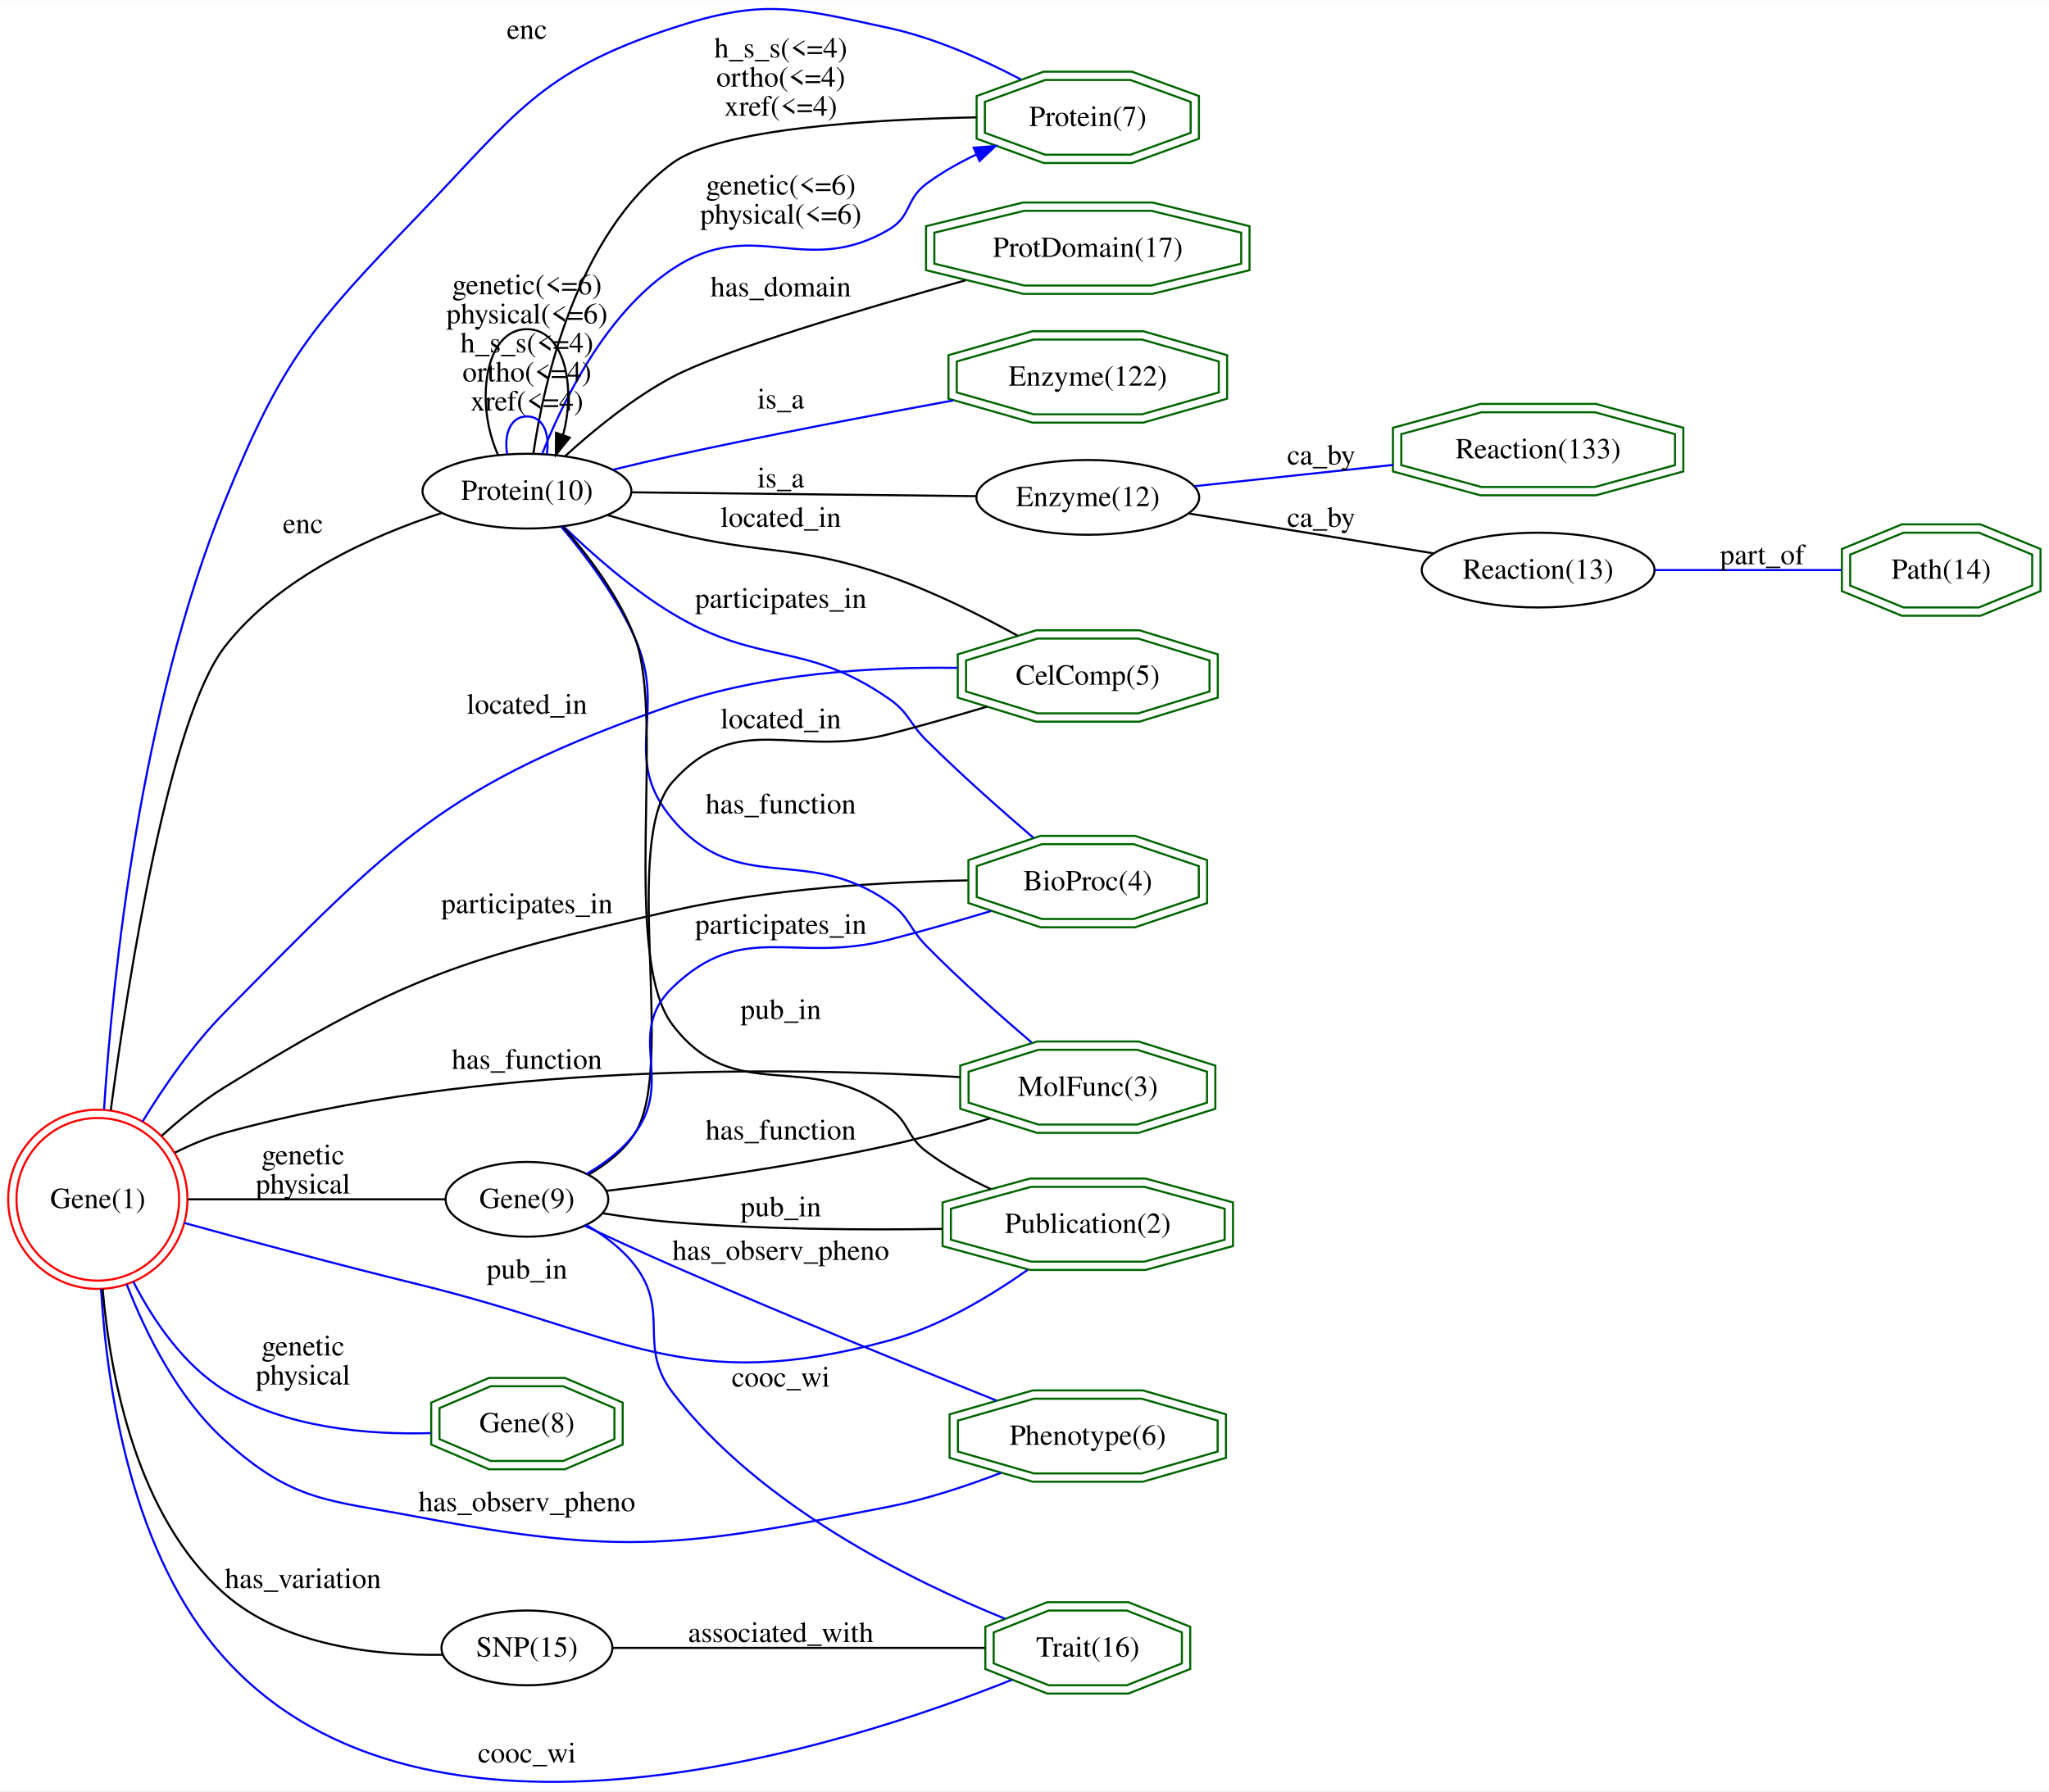
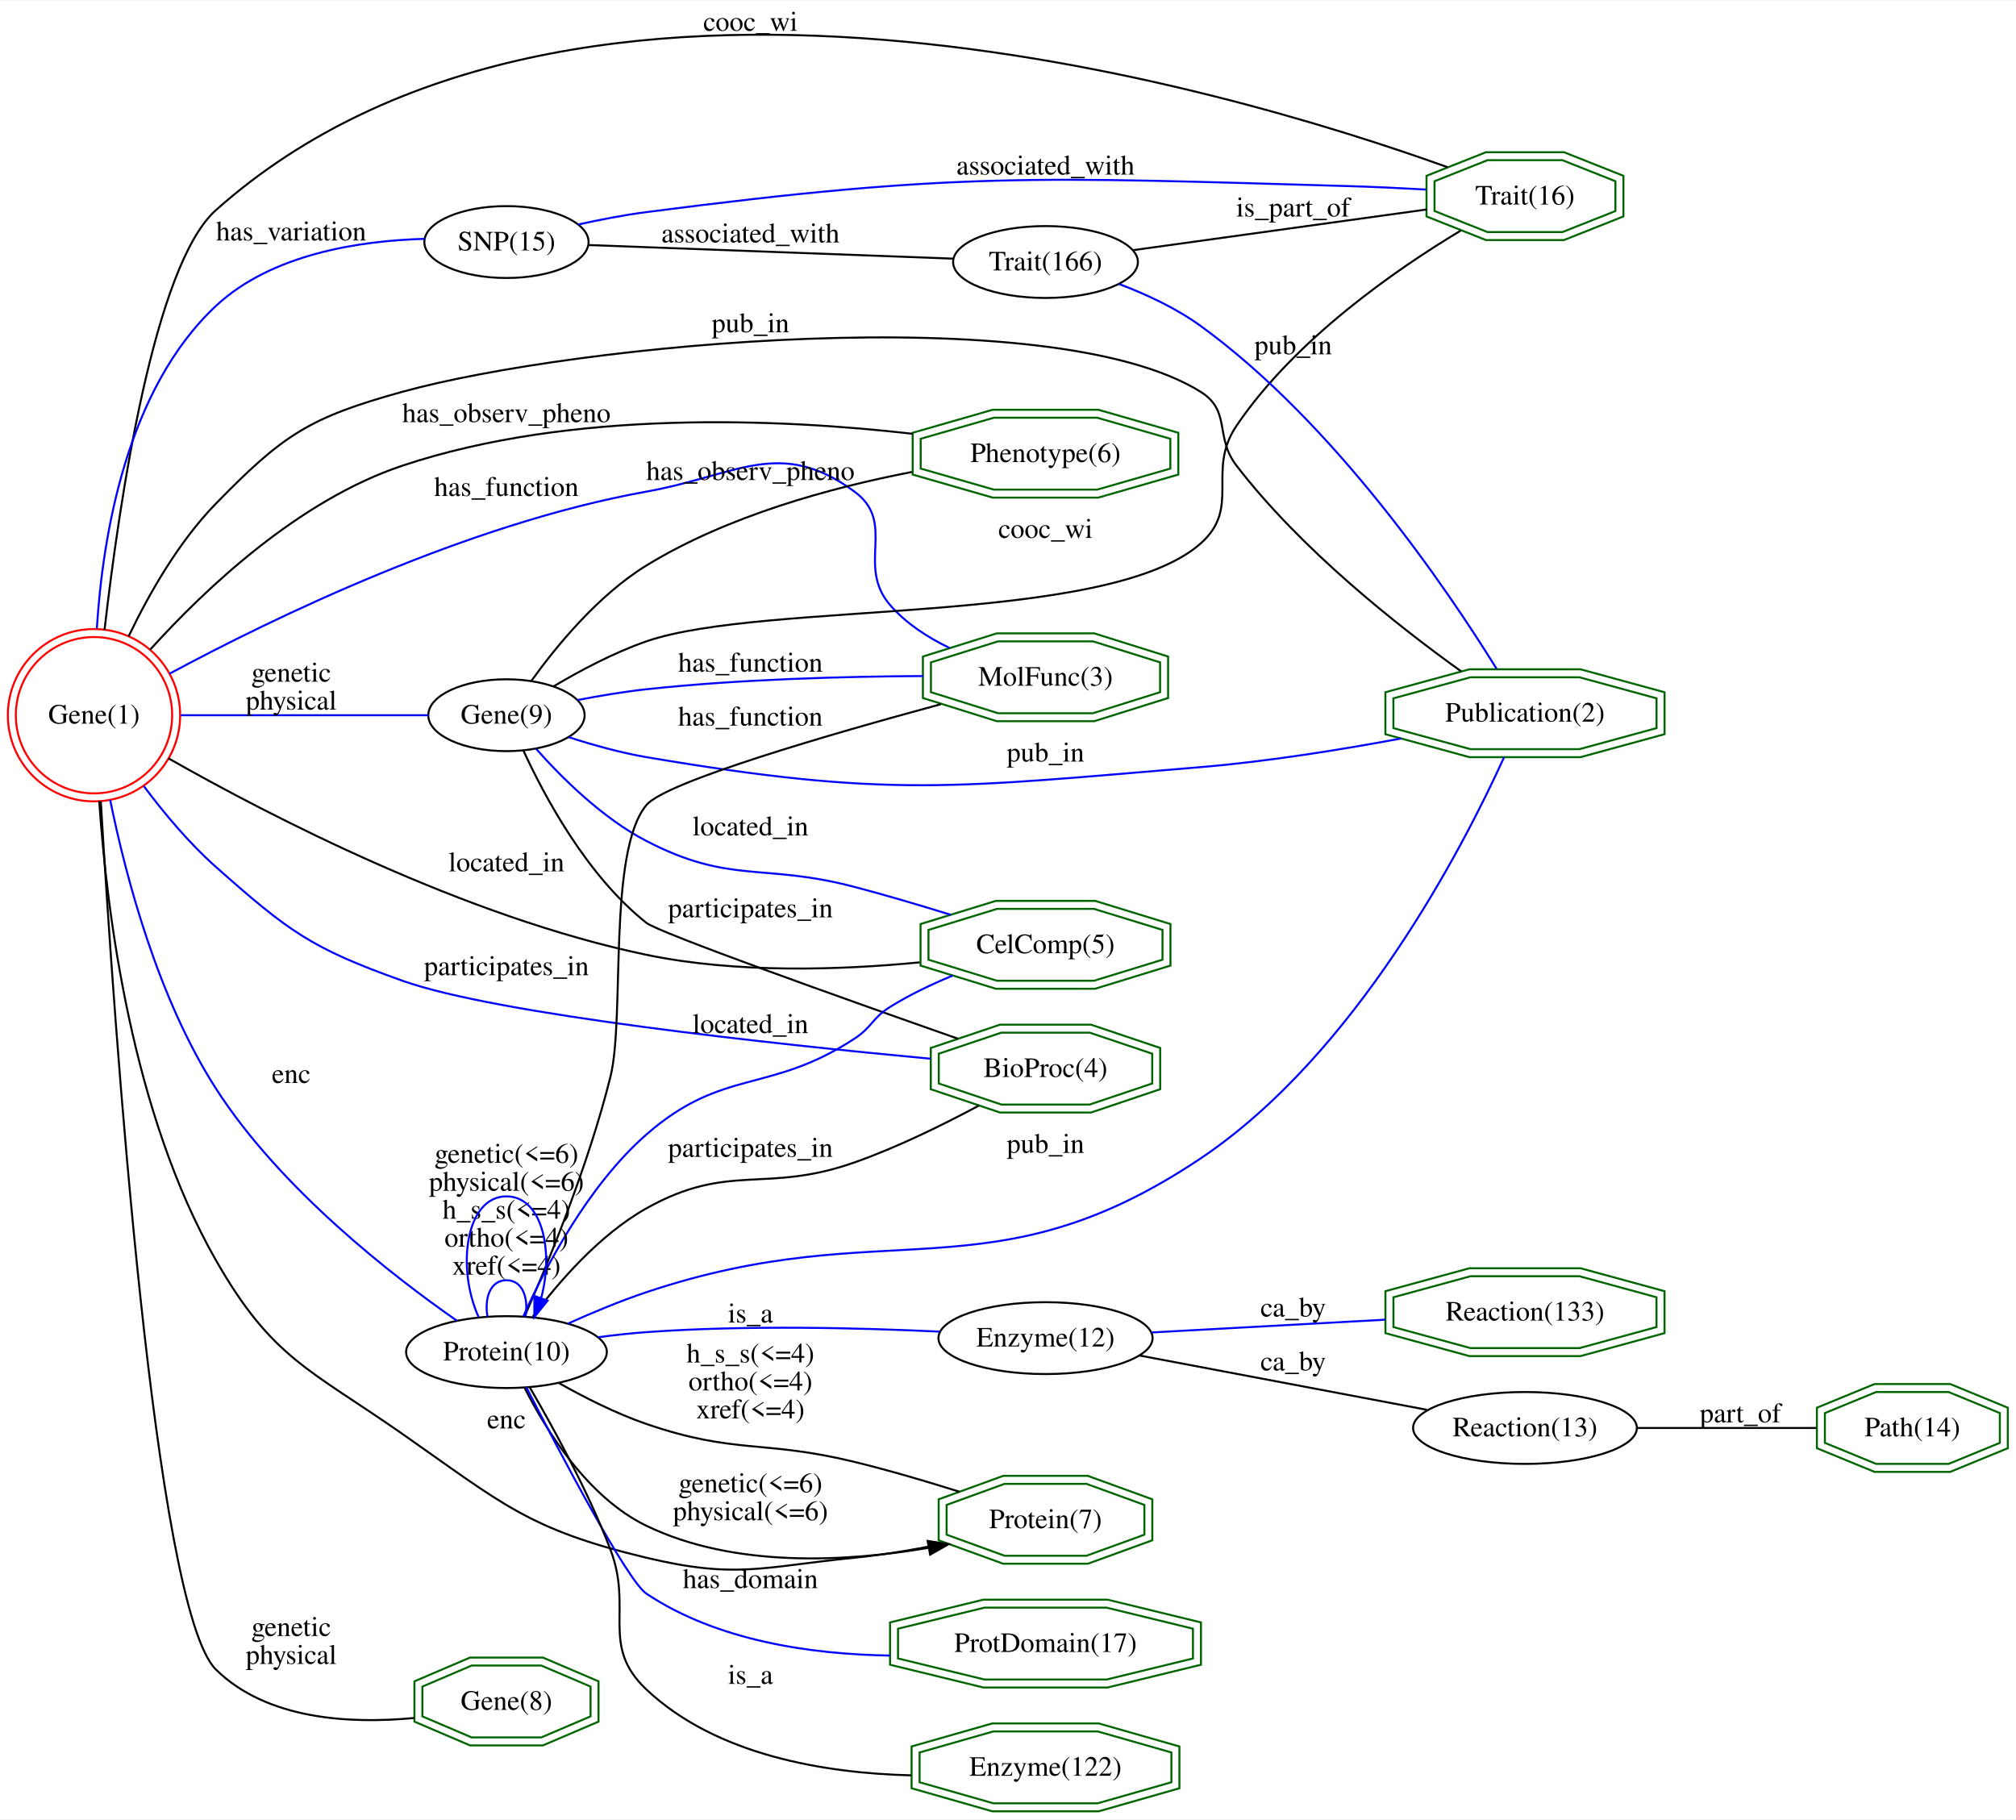
- <svg xmlns="http://www.w3.org/2000/svg" width="1315px" height="1150px" viewBox="0.00 0.00 986.39 862.38">
-   <g id="graph0" class="graph" transform=" rotate(0) translate(4 858.38)">
-     <polygon fill="white" stroke="transparent" points="-4,4 -4,-858.38 982.39,-858.38 982.39,4 -4,4" />
+ <svg xmlns="http://www.w3.org/2000/svg" width="1346px" height="1215px" viewBox="0.00 0.00 1009.75 911.00">
+   <g id="graph0" class="graph" transform=" rotate(0) translate(4 907)">
+     <polygon fill="white" stroke="transparent" points="-4,4 -4,-907 1005.75,-907 1005.75,4 -4,4" />
    <g id="node1" class="node">
-       <polygon fill="none" stroke="darkgreen" points="802.34,-634.54 802.34,-649.45 763.75,-660 709.17,-660 670.58,-649.45 670.58,-634.54 709.17,-624 763.75,-624 802.34,-634.54" />
-       <polygon fill="none" stroke="darkgreen" points="806.35,-631.49 806.35,-652.51 764.29,-664 708.63,-664 666.57,-652.51 666.57,-631.49 708.63,-620 764.29,-620 806.35,-631.49" />
-       <text text-anchor="middle" x="736.46" y="-637.8" font-family="Times,serif" font-size="14.00">Reaction(133)</text>
+       <polygon fill="none" stroke="darkgreen" points="577.05,-560.54 577.05,-575.46 543.43,-586 495.88,-586 462.27,-575.46 462.27,-560.54 495.88,-550 543.43,-550 577.05,-560.54" />
+       <polygon fill="none" stroke="darkgreen" points="581.06,-557.61 581.06,-578.39 544.05,-590 495.27,-590 458.25,-578.39 458.25,-557.61 495.27,-546 544.05,-546 581.06,-557.61" />
+       <text text-anchor="middle" x="519.66" y="-563.8" font-family="Times,serif" font-size="14.00">MolFunc(3)</text>
    </g>
    <g id="node2" class="node">
-       <polygon fill="none" stroke="darkgreen" points="578.26,-525.54 578.26,-540.45 543.93,-551 495.38,-551 461.05,-540.45 461.05,-525.54 495.38,-515 543.93,-515 578.26,-525.54" />
-       <polygon fill="none" stroke="darkgreen" points="582.25,-522.58 582.25,-543.41 544.53,-555 494.79,-555 457.07,-543.41 457.07,-522.58 494.79,-511 544.53,-511 582.25,-522.58" />
-       <text text-anchor="middle" x="519.66" y="-528.8" font-family="Times,serif" font-size="14.00">CelComp(5)</text>
+       <polygon fill="none" stroke="darkgreen" points="997.66,-184.54 997.66,-199.46 971.99,-210 935.69,-210 910.03,-199.46 910.03,-184.54 935.69,-174 971.99,-174 997.66,-184.54" />
+       <polygon fill="none" stroke="darkgreen" points="1001.65,-181.86 1001.65,-202.14 972.78,-214 934.91,-214 906.03,-202.14 906.03,-181.86 934.91,-170 972.78,-170 1001.65,-181.86" />
+       <text text-anchor="middle" x="953.84" y="-187.8" font-family="Times,serif" font-size="14.00">Path(14)</text>
    </g>
    <g id="node3" class="node">
-       <polygon fill="none" stroke="darkgreen" points="573.11,-426.54 573.11,-441.45 541.8,-452 497.52,-452 466.2,-441.45 466.2,-426.54 497.52,-416 541.8,-416 573.11,-426.54" />
-       <polygon fill="none" stroke="darkgreen" points="577.11,-423.67 577.11,-444.33 542.45,-456 496.86,-456 462.2,-444.33 462.2,-423.67 496.86,-412 542.45,-412 577.11,-423.67" />
-       <text text-anchor="middle" x="519.66" y="-429.8" font-family="Times,serif" font-size="14.00">BioProc(4)</text>
+       <polygon fill="none" stroke="darkgreen" points="805.11,-801.54 805.11,-816.46 778.57,-827 741.04,-827 714.51,-816.46 714.51,-801.54 741.04,-791 778.57,-791 805.11,-801.54" />
+       <polygon fill="none" stroke="darkgreen" points="809.12,-798.83 809.12,-819.17 779.34,-831 740.27,-831 710.49,-819.17 710.49,-798.83 740.27,-787 779.34,-787 809.12,-798.83" />
+       <text text-anchor="middle" x="759.81" y="-804.8" font-family="Times,serif" font-size="14.00">Trait(16)</text>
    </g>
    <g id="node4" class="node">
-       <polygon fill="none" stroke="darkgreen" points="577.05,-327.54 577.05,-342.45 543.43,-353 495.88,-353 462.27,-342.45 462.27,-327.54 495.88,-317 543.43,-317 577.05,-327.54" />
-       <polygon fill="none" stroke="darkgreen" points="581.06,-324.61 581.06,-345.39 544.05,-357 495.27,-357 458.25,-345.39 458.25,-324.61 495.27,-313 544.05,-313 581.06,-324.61" />
-       <text text-anchor="middle" x="519.66" y="-330.8" font-family="Times,serif" font-size="14.00">MolFunc(3)</text>
+       <polygon fill="none" stroke="darkgreen" points="291.79,-47.54 291.79,-62.46 267.12,-73 232.23,-73 207.56,-62.46 207.56,-47.54 232.23,-37 267.12,-37 291.79,-47.54" />
+       <polygon fill="none" stroke="darkgreen" points="295.77,-44.9 295.77,-65.1 267.93,-77 231.42,-77 203.58,-65.1 203.58,-44.9 231.42,-33 267.93,-33 295.77,-44.9" />
+       <text text-anchor="middle" x="249.67" y="-50.8" font-family="Times,serif" font-size="14.00">Gene(8)</text>
    </g>
    <g id="node5" class="node">
-       <polygon fill="none" stroke="darkgreen" points="585.55,-261.54 585.55,-276.45 546.95,-287 492.36,-287 453.76,-276.45 453.76,-261.54 492.36,-251 546.95,-251 585.55,-261.54" />
-       <polygon fill="none" stroke="darkgreen" points="589.56,-258.49 589.56,-279.51 547.49,-291 491.82,-291 449.75,-279.51 449.75,-258.49 491.82,-247 547.49,-247 589.56,-258.49" />
-       <text text-anchor="middle" x="519.66" y="-264.8" font-family="Times,serif" font-size="14.00">Publication(2)</text>
+       <polygon fill="none" stroke="darkgreen" points="825.68,-242.54 825.68,-257.46 787.09,-268 732.52,-268 693.93,-257.46 693.93,-242.54 732.52,-232 787.09,-232 825.68,-242.54" />
+       <polygon fill="none" stroke="darkgreen" points="829.7,-239.49 829.7,-260.51 787.63,-272 731.98,-272 689.92,-260.51 689.92,-239.49 731.98,-228 787.63,-228 829.7,-239.49" />
+       <text text-anchor="middle" x="759.81" y="-245.8" font-family="Times,serif" font-size="14.00">Reaction(133)</text>
    </g>
    <g id="node6" class="node">
-       <polygon fill="none" stroke="darkgreen" points="974.3,-576.54 974.3,-591.45 948.64,-602 912.34,-602 886.67,-591.45 886.67,-576.54 912.34,-566 948.64,-566 974.3,-576.54" />
-       <polygon fill="none" stroke="darkgreen" points="978.3,-573.86 978.3,-594.14 949.42,-606 911.55,-606 882.68,-594.14 882.68,-573.86 911.55,-562 949.42,-562 978.3,-573.86" />
-       <text text-anchor="middle" x="930.49" y="-579.8" font-family="Times,serif" font-size="14.00">Path(14)</text>
+       <polygon fill="none" stroke="darkgreen" points="582.18,-672.54 582.18,-687.46 545.55,-698 493.76,-698 457.14,-687.46 457.14,-672.54 493.76,-662 545.55,-662 582.18,-672.54" />
+       <polygon fill="none" stroke="darkgreen" points="586.18,-669.53 586.18,-690.47 546.12,-702 493.2,-702 453.13,-690.47 453.13,-669.53 493.2,-658 546.12,-658 586.18,-669.53" />
+       <text text-anchor="middle" x="519.66" y="-675.8" font-family="Times,serif" font-size="14.00">Phenotype(6)</text>
    </g>
    <g id="node7" class="node">
-       <polygon fill="none" stroke="darkgreen" points="569.18,-794.54 569.18,-809.45 540.17,-820 499.14,-820 470.13,-809.45 470.13,-794.54 499.14,-784 540.17,-784 569.18,-794.54" />
-       <polygon fill="none" stroke="darkgreen" points="573.16,-791.74 573.16,-812.26 540.87,-824 498.45,-824 466.15,-812.26 466.15,-791.74 498.45,-780 540.87,-780 573.16,-791.74" />
-       <text text-anchor="middle" x="519.66" y="-797.8" font-family="Times,serif" font-size="14.00">Protein(7)</text>
+       <polygon fill="none" stroke="darkgreen" points="578.26,-426.54 578.26,-441.46 543.93,-452 495.38,-452 461.05,-441.46 461.05,-426.54 495.38,-416 543.93,-416 578.26,-426.54" />
+       <polygon fill="none" stroke="darkgreen" points="582.25,-423.59 582.25,-444.41 544.53,-456 494.79,-456 457.07,-444.41 457.07,-423.59 494.79,-412 544.53,-412 582.25,-423.59" />
+       <text text-anchor="middle" x="519.66" y="-429.8" font-family="Times,serif" font-size="14.00">CelComp(5)</text>
    </g>
    <g id="node8" class="node">
-       <polygon fill="none" stroke="darkgreen" points="593.51,-731.54 593.51,-746.45 550.25,-757 489.07,-757 445.8,-746.45 445.8,-731.54 489.07,-721 550.25,-721 593.51,-731.54" />
-       <polygon fill="none" stroke="darkgreen" points="597.52,-728.4 597.52,-749.59 550.73,-761 488.58,-761 441.79,-749.59 441.79,-728.4 488.58,-717 550.73,-717 597.52,-728.4" />
-       <text text-anchor="middle" x="519.66" y="-734.8" font-family="Times,serif" font-size="14.00">ProtDomain(17)</text>
+       <polygon fill="none" stroke="darkgreen" points="573.11,-364.54 573.11,-379.46 541.8,-390 497.52,-390 466.2,-379.46 466.2,-364.54 497.52,-354 541.8,-354 573.11,-364.54" />
+       <polygon fill="none" stroke="darkgreen" points="577.11,-361.67 577.11,-382.33 542.45,-394 496.86,-394 462.2,-382.33 462.2,-361.67 496.86,-350 542.45,-350 577.11,-361.67" />
+       <text text-anchor="middle" x="519.66" y="-367.8" font-family="Times,serif" font-size="14.00">BioProc(4)</text>
    </g>
    <g id="node9" class="node">
-       <polygon fill="none" stroke="darkgreen" points="582.72,-669.54 582.72,-684.45 545.78,-695 493.53,-695 456.59,-684.45 456.59,-669.54 493.53,-659 545.78,-659 582.72,-669.54" />
-       <polygon fill="none" stroke="darkgreen" points="586.73,-666.52 586.73,-687.47 546.34,-699 492.97,-699 452.59,-687.47 452.59,-666.52 492.97,-655 546.34,-655 586.73,-666.52" />
-       <text text-anchor="middle" x="519.66" y="-672.8" font-family="Times,serif" font-size="14.00">Enzyme(122)</text>
+       <polygon fill="none" stroke="darkgreen" points="825.7,-542.54 825.7,-557.46 787.1,-568 732.51,-568 693.91,-557.46 693.91,-542.54 732.51,-532 787.1,-532 825.7,-542.54" />
+       <polygon fill="none" stroke="darkgreen" points="829.71,-539.49 829.71,-560.51 787.64,-572 731.97,-572 689.9,-560.51 689.9,-539.49 731.97,-528 787.64,-528 829.71,-539.49" />
+       <text text-anchor="middle" x="759.81" y="-545.8" font-family="Times,serif" font-size="14.00">Publication(2)</text>
    </g>
    <g id="node10" class="node">
-       <polygon fill="none" stroke="darkgreen" points="564.96,-57.54 564.96,-72.45 538.42,-83 500.89,-83 474.36,-72.45 474.36,-57.54 500.89,-47 538.42,-47 564.96,-57.54" />
-       <polygon fill="none" stroke="darkgreen" points="568.97,-54.83 568.97,-75.17 539.19,-87 500.12,-87 470.34,-75.17 470.34,-54.83 500.12,-43 539.19,-43 568.97,-54.83" />
-       <text text-anchor="middle" x="519.66" y="-60.8" font-family="Times,serif" font-size="14.00">Trait(16)</text>
+       <polygon fill="none" stroke="darkgreen" points="569.18,-138.54 569.18,-153.46 540.17,-164 499.14,-164 470.13,-153.46 470.13,-138.54 499.14,-128 540.17,-128 569.18,-138.54" />
+       <polygon fill="none" stroke="darkgreen" points="573.16,-135.74 573.16,-156.26 540.87,-168 498.45,-168 466.15,-156.26 466.15,-135.74 498.45,-124 540.87,-124 573.16,-135.74" />
+       <text text-anchor="middle" x="519.66" y="-141.8" font-family="Times,serif" font-size="14.00">Protein(7)</text>
    </g>
    <g id="node11" class="node">
-       <polygon fill="none" stroke="darkgreen" points="582.18,-159.54 582.18,-174.45 545.55,-185 493.76,-185 457.14,-174.45 457.14,-159.54 493.76,-149 545.55,-149 582.18,-159.54" />
-       <polygon fill="none" stroke="darkgreen" points="586.18,-156.53 586.18,-177.46 546.12,-189 493.2,-189 453.13,-177.46 453.13,-156.53 493.2,-145 546.12,-145 586.18,-156.53" />
-       <text text-anchor="middle" x="519.66" y="-162.8" font-family="Times,serif" font-size="14.00">Phenotype(6)</text>
+       <polygon fill="none" stroke="darkgreen" points="593.51,-76.54 593.51,-91.46 550.25,-102 489.07,-102 445.8,-91.46 445.8,-76.54 489.07,-66 550.25,-66 593.51,-76.54" />
+       <polygon fill="none" stroke="darkgreen" points="597.52,-73.4 597.52,-94.6 550.73,-106 488.58,-106 441.79,-94.6 441.79,-73.4 488.58,-62 550.73,-62 597.52,-73.4" />
+       <text text-anchor="middle" x="519.66" y="-79.8" font-family="Times,serif" font-size="14.00">ProtDomain(17)</text>
    </g>
    <g id="node12" class="node">
-       <ellipse fill="none" stroke="red" cx="43.08" cy="-281" rx="39.15" ry="39.15" />
-       <ellipse fill="none" stroke="red" cx="43.08" cy="-281" rx="43.15" ry="43.15" />
-       <text text-anchor="middle" x="43.08" y="-276.8" font-family="Times,serif" font-size="14.00">Gene(1)</text>
+       <polygon fill="none" stroke="darkgreen" points="582.72,-14.54 582.72,-29.46 545.78,-40 493.53,-40 456.59,-29.46 456.59,-14.54 493.53,-4 545.78,-4 582.72,-14.54" />
+       <polygon fill="none" stroke="darkgreen" points="586.73,-11.53 586.73,-32.47 546.34,-44 492.97,-44 452.59,-32.47 452.59,-11.53 492.97,0 546.34,0 586.73,-11.53" />
+       <text text-anchor="middle" x="519.66" y="-17.8" font-family="Times,serif" font-size="14.00">Enzyme(122)</text>
+     </g>
+     <g id="node13" class="node">
+       <ellipse fill="none" stroke="red" cx="43.08" cy="-549" rx="39.15" ry="39.15" />
+       <ellipse fill="none" stroke="red" cx="43.08" cy="-549" rx="43.15" ry="43.15" />
+       <text text-anchor="middle" x="43.08" y="-544.8" font-family="Times,serif" font-size="14.00">Gene(1)</text>
    </g>
    <g id="edge30" class="edge">
-       <path fill="none" stroke="blue" d="M64.59,-318.39C75.07,-335.56 88.84,-355.49 104.15,-371 185.81,-453.72 210.04,-480.68 319.77,-519 363.89,-534.4 416.79,-537.45 456.93,-536.9" />
-       <text text-anchor="middle" x="249.67" y="-514.8" font-family="Times,serif" font-size="14.00">located_in</text>
+       <path fill="none" stroke="blue" d="M80.92,-569.8C132.43,-597.49 229.77,-644.84 319.77,-661 365.36,-669.18 386.62,-688.38 423.98,-661 445.4,-645.3 424.48,-623.99 441.98,-604 449.92,-594.92 460.64,-587.97 471.54,-582.71" />
+       <text text-anchor="middle" x="249.67" y="-658.8" font-family="Times,serif" font-size="14.00">has_function</text>
+     </g>
+     <g id="edge25" class="edge">
+       <path fill="none" stroke="black" d="M48.36,-591.75C55.76,-656.41 73.22,-774.46 104.15,-802 282.85,-961.1 610.3,-863.29 721.05,-823.49" />
+       <text text-anchor="middle" x="371.88" y="-891.8" font-family="Times,serif" font-size="14.00">cooc_wi</text>
+     </g>
+     <g id="edge29" class="edge">
+       <path fill="none" stroke="black" d="M46.5,-505.7C53.17,-393.74 73.4,-101.31 104.15,-71 129.69,-45.84 171.36,-43.67 203.41,-46.73" />
+       <text text-anchor="middle" x="141.86" y="-87.8" font-family="Times,serif" font-size="14.00">genetic</text>
+       <text text-anchor="middle" x="141.86" y="-73.8" font-family="Times,serif" font-size="14.00">physical</text>
    </g>
    <g id="edge31" class="edge">
-       <path fill="none" stroke="black" d="M73.87,-311.58C83.04,-319.91 93.54,-328.43 104.15,-335 191.76,-389.18 219.31,-397.23 319.77,-420 366.87,-430.67 421.69,-433.87 461.84,-434.57" />
+       <path fill="none" stroke="black" d="M71.16,-581.79C99.08,-612.68 145.74,-656.71 197.57,-674 282.33,-702.27 386.79,-697.5 453.08,-689.97" />
+       <text text-anchor="middle" x="249.67" y="-695.8" font-family="Times,serif" font-size="14.00">has_observ_pheno</text>
+     </g>
+     <g id="edge33" class="edge">
+       <path fill="none" stroke="black" d="M80.36,-527.4C131.6,-498.27 229.06,-447.89 319.77,-429 364.92,-419.6 417.06,-421.37 456.63,-425.21" />
+       <text text-anchor="middle" x="249.67" y="-470.8" font-family="Times,serif" font-size="14.00">located_in</text>
+     </g>
+     <g id="edge34" class="edge">
+       <path fill="none" stroke="blue" d="M68.04,-513.47C78.21,-499.88 90.81,-484.82 104.15,-473 140.56,-440.75 151.75,-432.31 197.57,-416 245.08,-399.09 383.48,-384.29 462.19,-376.93" />
      <text text-anchor="middle" x="249.67" y="-418.8" font-family="Times,serif" font-size="14.00">participates_in</text>
    </g>
+     <g id="edge35" class="edge">
+       <path fill="none" stroke="black" d="M60.42,-588.49C70.69,-609.95 85.54,-635.93 104.15,-655 137.96,-689.64 150.92,-698.09 197.57,-711 283.19,-734.7 522.02,-758.11 597.34,-711 612.84,-701.3 604.19,-688.5 615.34,-674 647.74,-631.85 696.36,-593.53 727.84,-570.98" />
+       <text text-anchor="middle" x="371.88" y="-740.8" font-family="Times,serif" font-size="14.00">pub_in</text>
+     </g>
    <g id="edge27" class="edge">
-       <path fill="none" stroke="black" d="M80.19,-303.46C87.85,-307.29 96.07,-310.75 104.15,-313 226.35,-346.98 376.44,-344.63 458.32,-339.85" />
-       <text text-anchor="middle" x="249.67" y="-343.8" font-family="Times,serif" font-size="14.00">has_function</text>
+       <path fill="none" stroke="black" d="M45.7,-505.97C49.5,-449.67 62.16,-349.54 104.15,-276 132.29,-226.73 151.06,-221.49 197.57,-189 247.5,-154.13 260.54,-141.17 319.77,-127 364.82,-116.23 377.89,-122.42 423.98,-127 438.99,-128.49 455.15,-131.28 469.79,-134.28" />
+       <text text-anchor="middle" x="249.67" y="-191.8" font-family="Times,serif" font-size="14.00">enc</text>
+     </g>
+     <g id="node15" class="node">
+       <ellipse fill="none" stroke="black" cx="249.67" cy="-549" rx="39.15" ry="18" />
+       <text text-anchor="middle" x="249.67" y="-544.8" font-family="Times,serif" font-size="14.00">Gene(9)</text>
+     </g>
+     <g id="edge28" class="edge">
+       <path fill="none" stroke="blue" d="M86.47,-549C122.99,-549 175.23,-549 210.48,-549" />
+       <text text-anchor="middle" x="141.86" y="-565.8" font-family="Times,serif" font-size="14.00">genetic</text>
+       <text text-anchor="middle" x="141.86" y="-551.8" font-family="Times,serif" font-size="14.00">physical</text>
+     </g>
+     <g id="node16" class="node">
+       <ellipse fill="none" stroke="black" cx="249.67" cy="-230" rx="50.27" ry="18" />
+       <text text-anchor="middle" x="249.67" y="-225.8" font-family="Times,serif" font-size="14.00">Protein(10)</text>
+     </g>
+     <g id="edge26" class="edge">
+       <path fill="none" stroke="blue" d="M51.18,-506.56C59.29,-466.79 75.32,-406.91 104.15,-362 136.56,-311.53 192.98,-267.91 224.89,-245.68" />
+       <text text-anchor="middle" x="141.86" y="-364.8" font-family="Times,serif" font-size="14.00">enc</text>
+     </g>
+     <g id="node18" class="node">
+       <ellipse fill="none" stroke="black" cx="249.67" cy="-786" rx="41.13" ry="18" />
+       <text text-anchor="middle" x="249.67" y="-781.8" font-family="Times,serif" font-size="14.00">SNP(15)</text>
    </g>
    <g id="edge32" class="edge">
-       <path fill="none" stroke="blue" d="M84.67,-269.64C115.55,-261.12 159.12,-249.38 197.57,-240 296.02,-215.99 326.23,-186.26 423.98,-213 448.29,-219.65 472.7,-234.33 490.65,-246.99" />
-       <text text-anchor="middle" x="249.67" y="-242.8" font-family="Times,serif" font-size="14.00">pub_in</text>
+       <path fill="none" stroke="blue" d="M44.51,-592.45C47.42,-639.13 59.45,-712.21 104.15,-754 132.12,-780.15 176.49,-786.7 208.7,-787.61" />
+       <text text-anchor="middle" x="141.86" y="-786.8" font-family="Times,serif" font-size="14.00">has_variation</text>
+     </g>
+     <g id="node14" class="node">
+       <ellipse fill="none" stroke="black" cx="759.81" cy="-192" rx="56.04" ry="18" />
+       <text text-anchor="middle" x="759.81" y="-187.8" font-family="Times,serif" font-size="14.00">Reaction(13)</text>
+     </g>
+     <g id="edge1" class="edge">
+       <path fill="none" stroke="black" d="M816.09,-192C844.46,-192 878.65,-192 905.74,-192" />
+       <text text-anchor="middle" x="867.72" y="-194.8" font-family="Times,serif" font-size="14.00">part_of</text>
+     </g>
+     <g id="edge3" class="edge">
+       <path fill="none" stroke="blue" d="M285.32,-556.61C296.28,-558.73 308.49,-560.78 319.77,-562 366.14,-567.03 418.91,-568.42 458.44,-568.62" />
+       <text text-anchor="middle" x="371.88" y="-570.8" font-family="Times,serif" font-size="14.00">has_function</text>
+     </g>
+     <g id="edge2" class="edge">
+       <path fill="none" stroke="black" d="M273.19,-563.41C286.31,-571.2 303.44,-580.35 319.77,-586 378.97,-606.48 550.44,-593.48 597.34,-635 617.86,-653.17 599.96,-671.31 615.34,-694 644.62,-737.21 695.02,-772.13 727.62,-791.73" />
+       <text text-anchor="middle" x="519.66" y="-637.8" font-family="Times,serif" font-size="14.00">cooc_wi</text>
+     </g>
+     <g id="edge4" class="edge">
+       <path fill="none" stroke="black" d="M262.12,-566.16C274.41,-583.27 295.48,-609.09 319.77,-624 360.28,-648.86 412.14,-662.99 452.74,-670.83" />
+       <text text-anchor="middle" x="371.88" y="-666.8" font-family="Times,serif" font-size="14.00">has_observ_pheno</text>
+     </g>
+     <g id="edge5" class="edge">
+       <path fill="none" stroke="blue" d="M264.52,-532.16C277.35,-517.7 297.72,-497.43 319.77,-486 361.88,-464.17 378.11,-475.07 423.98,-463 439.77,-458.85 456.88,-453.78 472.16,-449.05" />
+       <text text-anchor="middle" x="371.88" y="-488.8" font-family="Times,serif" font-size="14.00">located_in</text>
+     </g>
+     <g id="edge6" class="edge">
+       <path fill="none" stroke="black" d="M258.11,-531.41C268.64,-508.47 289.99,-468.5 319.77,-445 326.18,-439.94 419.32,-406.81 475.83,-386.96" />
+       <text text-anchor="middle" x="371.88" y="-447.8" font-family="Times,serif" font-size="14.00">participates_in</text>
+     </g>
+     <g id="edge7" class="edge">
+       <path fill="none" stroke="blue" d="M280.89,-538C292.84,-534.13 306.8,-530.2 319.77,-528 441.42,-507.37 474.38,-512.79 597.34,-523 630.76,-525.78 667.68,-531.73 697.77,-537.34" />
+       <text text-anchor="middle" x="519.66" y="-525.8" font-family="Times,serif" font-size="14.00">pub_in</text>
+     </g>
+     <g id="edge11" class="edge">
+       <path fill="none" stroke="black" d="M258.78,-247.9C270.17,-273.83 290.77,-323.61 301.77,-368 309.11,-397.59 300.24,-480.6 319.77,-504 329.51,-515.66 411.65,-539.46 467.27,-554.52" />
+       <text text-anchor="middle" x="371.88" y="-543.8" font-family="Times,serif" font-size="14.00">has_function</text>
+     </g>
+     <g id="edge14" class="edge">
+       <path fill="none" stroke="blue" d="M258.19,-248.08C268.81,-271.73 290.26,-313.18 319.77,-339 358.15,-372.57 381.3,-359.09 423.98,-387 432.93,-392.86 432.88,-397.36 441.98,-403 451.61,-408.98 462.61,-414.22 473.2,-418.61" />
+       <text text-anchor="middle" x="371.88" y="-389.8" font-family="Times,serif" font-size="14.00">located_in</text>
+     </g>
+     <g id="edge15" class="edge">
+       <path fill="none" stroke="black" d="M262.81,-247.68C275.18,-264.31 295.91,-288.6 319.77,-302 361.13,-325.22 379.25,-309.23 423.98,-325 445.44,-332.57 468.32,-343.83 486.21,-353.43" />
+       <text text-anchor="middle" x="371.88" y="-327.8" font-family="Times,serif" font-size="14.00">participates_in</text>
+     </g>
+     <g id="edge16" class="edge">
+       <path fill="none" stroke="blue" d="M280.51,-244.29C292.52,-249.7 306.63,-255.6 319.77,-260 440.11,-300.31 491.92,-256.35 597.34,-327 675.36,-379.29 728.74,-482.69 749.34,-527.93" />
+       <text text-anchor="middle" x="519.66" y="-329.8" font-family="Times,serif" font-size="14.00">pub_in</text>
+     </g>
+     <g id="edge9" class="edge">
+       <path fill="none" stroke="black" d="M275.78,-214.59C288.55,-207.37 304.55,-199.22 319.77,-194 364.3,-178.73 378.24,-186.13 423.98,-175 441.35,-170.77 460.23,-165.19 476.53,-160.06" />
+       <text text-anchor="middle" x="371.88" y="-224.8" font-family="Times,serif" font-size="14.00">h_s_s(&lt;=4)</text>
+       <text text-anchor="middle" x="371.88" y="-210.8" font-family="Times,serif" font-size="14.00">ortho(&lt;=4)</text>
+       <text text-anchor="middle" x="371.88" y="-196.8" font-family="Times,serif" font-size="14.00">xref(&lt;=4)</text>
+     </g>
+     <g id="edge17" class="edge">
+       <path fill="none" stroke="black" d="M258.83,-211.97C269.46,-190.94 290.25,-157.26 319.77,-143 363.73,-121.78 419.78,-124.91 461.16,-131.96" />
+       <polygon fill="black" stroke="black" points="460.62,-135.42 471.08,-133.78 461.88,-128.54 460.62,-135.42" />
+       <text text-anchor="middle" x="371.88" y="-159.8" font-family="Times,serif" font-size="14.00">genetic(&lt;=6)</text>
+       <text text-anchor="middle" x="371.88" y="-145.8" font-family="Times,serif" font-size="14.00">physical(&lt;=6)</text>
+     </g>
+     <g id="edge10" class="edge">
+       <path fill="none" stroke="blue" d="M259.66,-212.3C276.08,-180.29 310.12,-115.45 319.77,-109 355.23,-85.34 402.3,-78.6 441.74,-78" />
+       <text text-anchor="middle" x="371.88" y="-111.8" font-family="Times,serif" font-size="14.00">has_domain</text>
+     </g>
+     <g id="edge13" class="edge">
+       <path fill="none" stroke="black" d="M261.35,-212.32C272.68,-192.93 290.48,-160.64 301.77,-131 313.21,-100.98 296.41,-83.05 319.77,-61 354.84,-27.92 409.33,-19.07 452.41,-18" />
+       <text text-anchor="middle" x="371.88" y="-63.8" font-family="Times,serif" font-size="14.00">is_a</text>
+     </g>
+     <g id="edge8" class="edge">
+       <path fill="none" stroke="blue" d="M240.15,-247.78C238.53,-257.31 241.7,-266 249.67,-266 257.65,-266 260.82,-257.31 259.2,-247.78" />
+       <text text-anchor="middle" x="249.67" y="-296.8" font-family="Times,serif" font-size="14.00">h_s_s(&lt;=4)</text>
+       <text text-anchor="middle" x="249.67" y="-282.8" font-family="Times,serif" font-size="14.00">ortho(&lt;=4)</text>
+       <text text-anchor="middle" x="249.67" y="-268.8" font-family="Times,serif" font-size="14.00">xref(&lt;=4)</text>
+     </g>
+     <g id="edge18" class="edge">
+       <path fill="none" stroke="blue" d="M235.74,-247.52C224.54,-272.11 229.18,-308 249.67,-308 267.61,-308 273.41,-280.52 267.07,-257.18" />
+       <polygon fill="blue" stroke="blue" points="270.27,-255.75 263.61,-247.52 263.68,-258.11 270.27,-255.75" />
+       <text text-anchor="middle" x="249.67" y="-324.8" font-family="Times,serif" font-size="14.00">genetic(&lt;=6)</text>
+       <text text-anchor="middle" x="249.67" y="-310.8" font-family="Times,serif" font-size="14.00">physical(&lt;=6)</text>
+     </g>
+     <g id="node17" class="node">
+       <ellipse fill="none" stroke="black" cx="519.66" cy="-237" rx="53.63" ry="18" />
+       <text text-anchor="middle" x="519.66" y="-232.8" font-family="Times,serif" font-size="14.00">Enzyme(12)</text>
+     </g>
+     <g id="edge12" class="edge">
+       <path fill="none" stroke="blue" d="M295.55,-237.45C303.59,-238.51 311.92,-239.43 319.77,-240 369.54,-243.58 426.49,-242.16 466.66,-240.25" />
+       <text text-anchor="middle" x="371.88" y="-244.8" font-family="Times,serif" font-size="14.00">is_a</text>
+     </g>
+     <g id="edge20" class="edge">
+       <path fill="none" stroke="blue" d="M572.92,-239.85C607.29,-241.73 652.63,-244.2 689.93,-246.24" />
+       <text text-anchor="middle" x="643.72" y="-247.8" font-family="Times,serif" font-size="14.00">ca_by</text>
+     </g>
+     <g id="edge19" class="edge">
+       <path fill="none" stroke="black" d="M566.86,-228.27C608.25,-220.45 668.73,-209.02 710.69,-201.09" />
+       <text text-anchor="middle" x="643.72" y="-220.8" font-family="Times,serif" font-size="14.00">ca_by</text>
+     </g>
+     <g id="edge22" class="edge">
+       <path fill="none" stroke="blue" d="M285.63,-794.79C296.5,-797.2 308.57,-799.55 319.77,-801 475.17,-821.14 515.47,-818.51 672.1,-814 684.46,-813.64 697.8,-813 710.22,-812.3" />
+       <text text-anchor="middle" x="519.66" y="-819.8" font-family="Times,serif" font-size="14.00">associated_with</text>
+     </g>
+     <g id="node19" class="node">
+       <ellipse fill="none" stroke="black" cx="519.66" cy="-776" rx="46.28" ry="18" />
+       <text text-anchor="middle" x="519.66" y="-771.8" font-family="Times,serif" font-size="14.00">Trait(166)</text>
+     </g>
+     <g id="edge21" class="edge">
+       <path fill="none" stroke="black" d="M290.79,-784.5C339.71,-782.68 422.16,-779.6 473.33,-777.69" />
+       <text text-anchor="middle" x="371.88" y="-785.8" font-family="Times,serif" font-size="14.00">associated_with</text>
+     </g>
+     <g id="edge23" class="edge">
+       <path fill="none" stroke="black" d="M563.51,-781.94C604.89,-787.67 667.46,-796.34 710.56,-802.32" />
+       <text text-anchor="middle" x="643.72" y="-798.8" font-family="Times,serif" font-size="14.00">is_part_of</text>
    </g>
    <g id="edge24" class="edge">
-       <path fill="none" stroke="blue" d="M46.07,-324.22C50.35,-389.76 63.6,-517.22 104.15,-617 132.04,-685.61 146.25,-701.6 197.57,-755 244.31,-803.63 255.69,-823.95 319.77,-845 363.77,-859.45 378.71,-854.8 423.98,-845 446.21,-840.19 469.49,-829.69 487.41,-820.28" />
-       <text text-anchor="middle" x="249.67" y="-839.8" font-family="Times,serif" font-size="14.00">enc</text>
-     </g>
-     <g id="edge22" class="edge">
-       <path fill="none" stroke="blue" d="M44.65,-237.75C47.58,-188.79 59.53,-109.44 104.15,-60 201.19,47.52 401.83,-17.1 483.2,-49.66" />
-       <text text-anchor="middle" x="249.67" y="-9.8" font-family="Times,serif" font-size="14.00">cooc_wi</text>
-     </g>
-     <g id="edge28" class="edge">
-       <path fill="none" stroke="blue" d="M56.97,-240.13C66.55,-215.52 81.86,-185.15 104.15,-165 137.28,-135.05 153.71,-136.37 197.57,-128 296.44,-109.13 325.19,-113.71 423.98,-133 442.15,-136.55 461.5,-142.99 477.95,-149.31" />
-       <text text-anchor="middle" x="249.67" y="-130.8" font-family="Times,serif" font-size="14.00">has_observ_pheno</text>
-     </g>
-     <g id="node13" class="node">
-       <polygon fill="none" stroke="darkgreen" points="291.79,-165.54 291.79,-180.45 267.12,-191 232.23,-191 207.56,-180.45 207.56,-165.54 232.23,-155 267.12,-155 291.79,-165.54" />
-       <polygon fill="none" stroke="darkgreen" points="295.77,-162.9 295.77,-183.1 267.93,-195 231.42,-195 203.58,-183.1 203.58,-162.9 231.42,-151 267.93,-151 295.77,-162.9" />
-       <text text-anchor="middle" x="249.67" y="-168.8" font-family="Times,serif" font-size="14.00">Gene(8)</text>
-     </g>
-     <g id="edge26" class="edge">
-       <path fill="none" stroke="blue" d="M60.17,-241.32C69.99,-222.3 84.49,-201.09 104.15,-189 133.72,-170.82 173.22,-167.55 203.45,-168.42" />
-       <text text-anchor="middle" x="141.86" y="-205.8" font-family="Times,serif" font-size="14.00">genetic</text>
-       <text text-anchor="middle" x="141.86" y="-191.8" font-family="Times,serif" font-size="14.00">physical</text>
-     </g>
-     <g id="node15" class="node">
-       <ellipse fill="none" stroke="black" cx="249.67" cy="-622" rx="50.27" ry="18" />
-       <text text-anchor="middle" x="249.67" y="-617.8" font-family="Times,serif" font-size="14.00">Protein(10)</text>
-     </g>
-     <g id="edge23" class="edge">
-       <path fill="none" stroke="black" d="M49.31,-323.83C58.1,-389.85 77.51,-512.47 104.15,-547 130.14,-580.68 175.52,-600.68 208.51,-611.45" />
-       <text text-anchor="middle" x="141.86" y="-601.8" font-family="Times,serif" font-size="14.00">enc</text>
-     </g>
-     <g id="node17" class="node">
-       <ellipse fill="none" stroke="black" cx="249.67" cy="-281" rx="39.15" ry="18" />
-       <text text-anchor="middle" x="249.67" y="-276.8" font-family="Times,serif" font-size="14.00">Gene(9)</text>
-     </g>
-     <g id="edge25" class="edge">
-       <path fill="none" stroke="black" d="M86.47,-281C122.99,-281 175.23,-281 210.48,-281" />
-       <text text-anchor="middle" x="141.86" y="-297.8" font-family="Times,serif" font-size="14.00">genetic</text>
-       <text text-anchor="middle" x="141.86" y="-283.8" font-family="Times,serif" font-size="14.00">physical</text>
-     </g>
-     <g id="node18" class="node">
-       <ellipse fill="none" stroke="black" cx="249.67" cy="-65" rx="41.13" ry="18" />
-       <text text-anchor="middle" x="249.67" y="-60.8" font-family="Times,serif" font-size="14.00">SNP(15)</text>
-     </g>
-     <g id="edge29" class="edge">
-       <path fill="none" stroke="black" d="M45.4,-237.93C49.19,-194.26 62.07,-128.01 104.15,-91 132.77,-65.83 177.25,-61.19 209.31,-61.69" />
-       <text text-anchor="middle" x="141.86" y="-93.8" font-family="Times,serif" font-size="14.00">has_variation</text>
-     </g>
-     <g id="node14" class="node">
-       <ellipse fill="none" stroke="black" cx="736.46" cy="-584" rx="56.04" ry="18" />
-       <text text-anchor="middle" x="736.46" y="-579.8" font-family="Times,serif" font-size="14.00">Reaction(13)</text>
-     </g>
-     <g id="edge1" class="edge">
-       <path fill="none" stroke="blue" d="M792.74,-584C821.11,-584 855.29,-584 882.39,-584" />
-       <text text-anchor="middle" x="844.37" y="-586.8" font-family="Times,serif" font-size="14.00">part_of</text>
-     </g>
-     <g id="edge8" class="edge">
-       <path fill="none" stroke="black" d="M288.54,-610.43C298.64,-607.51 309.59,-604.5 319.77,-602 365.66,-590.75 379.34,-596.49 423.98,-581 445.39,-573.57 468.08,-562.2 485.88,-552.39" />
-       <text text-anchor="middle" x="371.88" y="-604.8" font-family="Times,serif" font-size="14.00">located_in</text>
-     </g>
-     <g id="edge9" class="edge">
-       <path fill="none" stroke="blue" d="M267.32,-604.98C280.6,-592.14 300.17,-574.77 319.77,-563 362.44,-537.38 383.08,-550.36 423.98,-522 433.8,-515.18 433.49,-510.42 441.98,-502 458.52,-485.58 478.21,-468.16 493.5,-455.06" />
-       <text text-anchor="middle" x="371.88" y="-565.8" font-family="Times,serif" font-size="14.00">participates_in</text>
-     </g>
-     <g id="edge5" class="edge">
-       <path fill="none" stroke="blue" d="M266.17,-604.9C277.7,-591.26 292.92,-571.16 301.77,-551 317.66,-514.85 294.21,-494.09 319.77,-464 351.89,-426.19 383.44,-452.59 423.98,-424 434.02,-416.91 433.36,-411.76 441.98,-403 458.07,-386.63 477.41,-369.49 492.65,-356.52" />
-       <text text-anchor="middle" x="371.88" y="-466.8" font-family="Times,serif" font-size="14.00">has_function</text>
-     </g>
-     <g id="edge10" class="edge">
-       <path fill="none" stroke="black" d="M267.03,-604.87C278.86,-591.37 294.07,-571.46 301.77,-551 316.41,-512.14 294.63,-398.05 319.77,-365 349.81,-325.52 383.44,-353.59 423.98,-325 434.02,-317.91 432.15,-311.39 441.98,-304 451.33,-296.96 462.33,-290.9 473.02,-285.9" />
-       <text text-anchor="middle" x="371.88" y="-367.8" font-family="Times,serif" font-size="14.00">pub_in</text>
-     </g>
-     <g id="edge2" class="edge">
-       <path fill="none" stroke="black" d="M252.75,-640.03C257.67,-673.72 273.35,-745.84 319.77,-780 342.3,-796.57 415.15,-801 466.13,-802" />
-       <text text-anchor="middle" x="371.88" y="-830.8" font-family="Times,serif" font-size="14.00">h_s_s(&lt;=4)</text>
-       <text text-anchor="middle" x="371.88" y="-816.8" font-family="Times,serif" font-size="14.00">ortho(&lt;=4)</text>
-       <text text-anchor="middle" x="371.88" y="-802.8" font-family="Times,serif" font-size="14.00">xref(&lt;=4)</text>
-     </g>
-     <g id="edge12" class="edge">
-       <path fill="none" stroke="blue" d="M257.06,-640.07C266.65,-664.43 287.23,-707.26 319.77,-729 358.92,-755.14 383.42,-724.09 423.98,-748 434.86,-754.41 431.84,-762.45 441.98,-770 449.28,-775.44 457.65,-780.15 466.11,-784.14" />
-       <polygon fill="blue" stroke="blue" points="464.72,-787.36 475.28,-788.21 467.56,-780.96 464.72,-787.36" />
-       <text text-anchor="middle" x="371.88" y="-764.8" font-family="Times,serif" font-size="14.00">genetic(&lt;=6)</text>
-       <text text-anchor="middle" x="371.88" y="-750.8" font-family="Times,serif" font-size="14.00">physical(&lt;=6)</text>
-     </g>
-     <g id="edge4" class="edge">
-       <path fill="none" stroke="black" d="M268.13,-638.94C281.38,-651 300.54,-666.8 319.77,-677 344.38,-690.04 411.36,-709.82 460.82,-723.52" />
-       <text text-anchor="middle" x="371.88" y="-715.8" font-family="Times,serif" font-size="14.00">has_domain</text>
-     </g>
-     <g id="edge7" class="edge">
-       <path fill="none" stroke="blue" d="M291.15,-632.33C300.53,-634.62 310.48,-636.97 319.77,-639 364.76,-648.82 415.79,-658.54 454.89,-665.69" />
-       <text text-anchor="middle" x="371.88" y="-661.8" font-family="Times,serif" font-size="14.00">is_a</text>
-     </g>
-     <g id="edge3" class="edge">
-       <path fill="none" stroke="blue" d="M240.15,-639.78C238.53,-649.31 241.7,-658 249.67,-658 257.65,-658 260.82,-649.31 259.2,-639.78" />
-       <text text-anchor="middle" x="249.67" y="-688.8" font-family="Times,serif" font-size="14.00">h_s_s(&lt;=4)</text>
-       <text text-anchor="middle" x="249.67" y="-674.8" font-family="Times,serif" font-size="14.00">ortho(&lt;=4)</text>
-       <text text-anchor="middle" x="249.67" y="-660.8" font-family="Times,serif" font-size="14.00">xref(&lt;=4)</text>
-     </g>
-     <g id="edge11" class="edge">
-       <path fill="none" stroke="black" d="M235.74,-639.51C224.54,-664.11 229.18,-700 249.67,-700 267.61,-700 273.41,-672.52 267.07,-649.17" />
-       <polygon fill="black" stroke="black" points="270.27,-647.75 263.61,-639.51 263.68,-650.11 270.27,-647.75" />
-       <text text-anchor="middle" x="249.67" y="-716.8" font-family="Times,serif" font-size="14.00">genetic(&lt;=6)</text>
-       <text text-anchor="middle" x="249.67" y="-702.8" font-family="Times,serif" font-size="14.00">physical(&lt;=6)</text>
-     </g>
-     <g id="node16" class="node">
-       <ellipse fill="none" stroke="black" cx="519.66" cy="-619" rx="53.63" ry="18" />
-       <text text-anchor="middle" x="519.66" y="-614.8" font-family="Times,serif" font-size="14.00">Enzyme(12)</text>
-     </g>
-     <g id="edge6" class="edge">
-       <path fill="none" stroke="black" d="M300.14,-621.44C347.17,-620.92 417.69,-620.13 465.81,-619.59" />
-       <text text-anchor="middle" x="371.88" y="-623.8" font-family="Times,serif" font-size="14.00">is_a</text>
-     </g>
-     <g id="edge13" class="edge">
-       <path fill="none" stroke="blue" d="M571.02,-624.39C599.54,-627.44 635.62,-631.31 666.71,-634.64" />
-       <text text-anchor="middle" x="632.05" y="-634.8" font-family="Times,serif" font-size="14.00">ca_by</text>
-     </g>
-     <g id="edge14" class="edge">
-       <path fill="none" stroke="black" d="M568.33,-611.23C603.31,-605.53 650.68,-597.81 686.06,-592.05" />
-       <text text-anchor="middle" x="632.05" y="-604.8" font-family="Times,serif" font-size="14.00">ca_by</text>
-     </g>
-     <g id="edge18" class="edge">
-       <path fill="none" stroke="black" d="M279.36,-292.89C287.93,-297.85 296.45,-304.48 301.77,-313 321.8,-345.02 294.59,-453.85 319.77,-482 351.4,-517.34 378.05,-493.16 423.98,-505 439.41,-508.98 456.13,-513.76 471.16,-518.24" />
-       <text text-anchor="middle" x="371.88" y="-507.8" font-family="Times,serif" font-size="14.00">located_in</text>
-     </g>
-     <g id="edge19" class="edge">
-       <path fill="none" stroke="blue" d="M278.39,-293.21C286.99,-298.22 295.78,-304.8 301.77,-313 320.74,-338.93 296.67,-360.68 319.77,-383 353.88,-415.95 378.05,-394.16 423.98,-406 440.08,-410.15 457.57,-415.18 473.09,-419.82" />
-       <text text-anchor="middle" x="371.88" y="-408.8" font-family="Times,serif" font-size="14.00">participates_in</text>
-     </g>
-     <g id="edge16" class="edge">
-       <path fill="none" stroke="black" d="M287.8,-285.06C323.08,-289.27 377.49,-296.69 423.98,-307 440.04,-310.56 457.37,-315.39 472.76,-320.03" />
-       <text text-anchor="middle" x="371.88" y="-309.8" font-family="Times,serif" font-size="14.00">has_function</text>
-     </g>
-     <g id="edge20" class="edge">
-       <path fill="none" stroke="black" d="M286.06,-274.3C296.84,-272.55 308.76,-270.9 319.77,-270 362.79,-266.49 411.22,-266.17 449.51,-266.76" />
-       <text text-anchor="middle" x="371.88" y="-272.8" font-family="Times,serif" font-size="14.00">pub_in</text>
-     </g>
-     <g id="edge15" class="edge">
-       <path fill="none" stroke="blue" d="M278.22,-268.66C286.81,-263.64 295.64,-257.09 301.77,-249 318.86,-226.48 302.62,-210.47 319.77,-188 361.4,-133.46 434.74,-97.32 479.78,-79.06" />
-       <text text-anchor="middle" x="371.88" y="-190.8" font-family="Times,serif" font-size="14.00">cooc_wi</text>
-     </g>
-     <g id="edge17" class="edge">
-       <path fill="none" stroke="blue" d="M277.46,-268.27C290.22,-262.29 305.72,-255.14 319.77,-249 373.15,-225.65 435.33,-200.31 475.76,-184.07" />
-       <text text-anchor="middle" x="371.88" y="-251.8" font-family="Times,serif" font-size="14.00">has_observ_pheno</text>
-     </g>
-     <g id="edge21" class="edge">
-       <path fill="none" stroke="black" d="M290.79,-65C338.69,-65 418.73,-65 470.08,-65" />
-       <text text-anchor="middle" x="371.88" y="-67.8" font-family="Times,serif" font-size="14.00">associated_with</text>
+       <path fill="none" stroke="blue" d="M556.43,-765.02C569.98,-759.88 585.08,-752.9 597.34,-744 664.71,-695.08 721.02,-611.91 745.58,-572.28" />
+       <text text-anchor="middle" x="643.72" y="-729.8" font-family="Times,serif" font-size="14.00">pub_in</text>
    </g>
  </g>
</svg>
